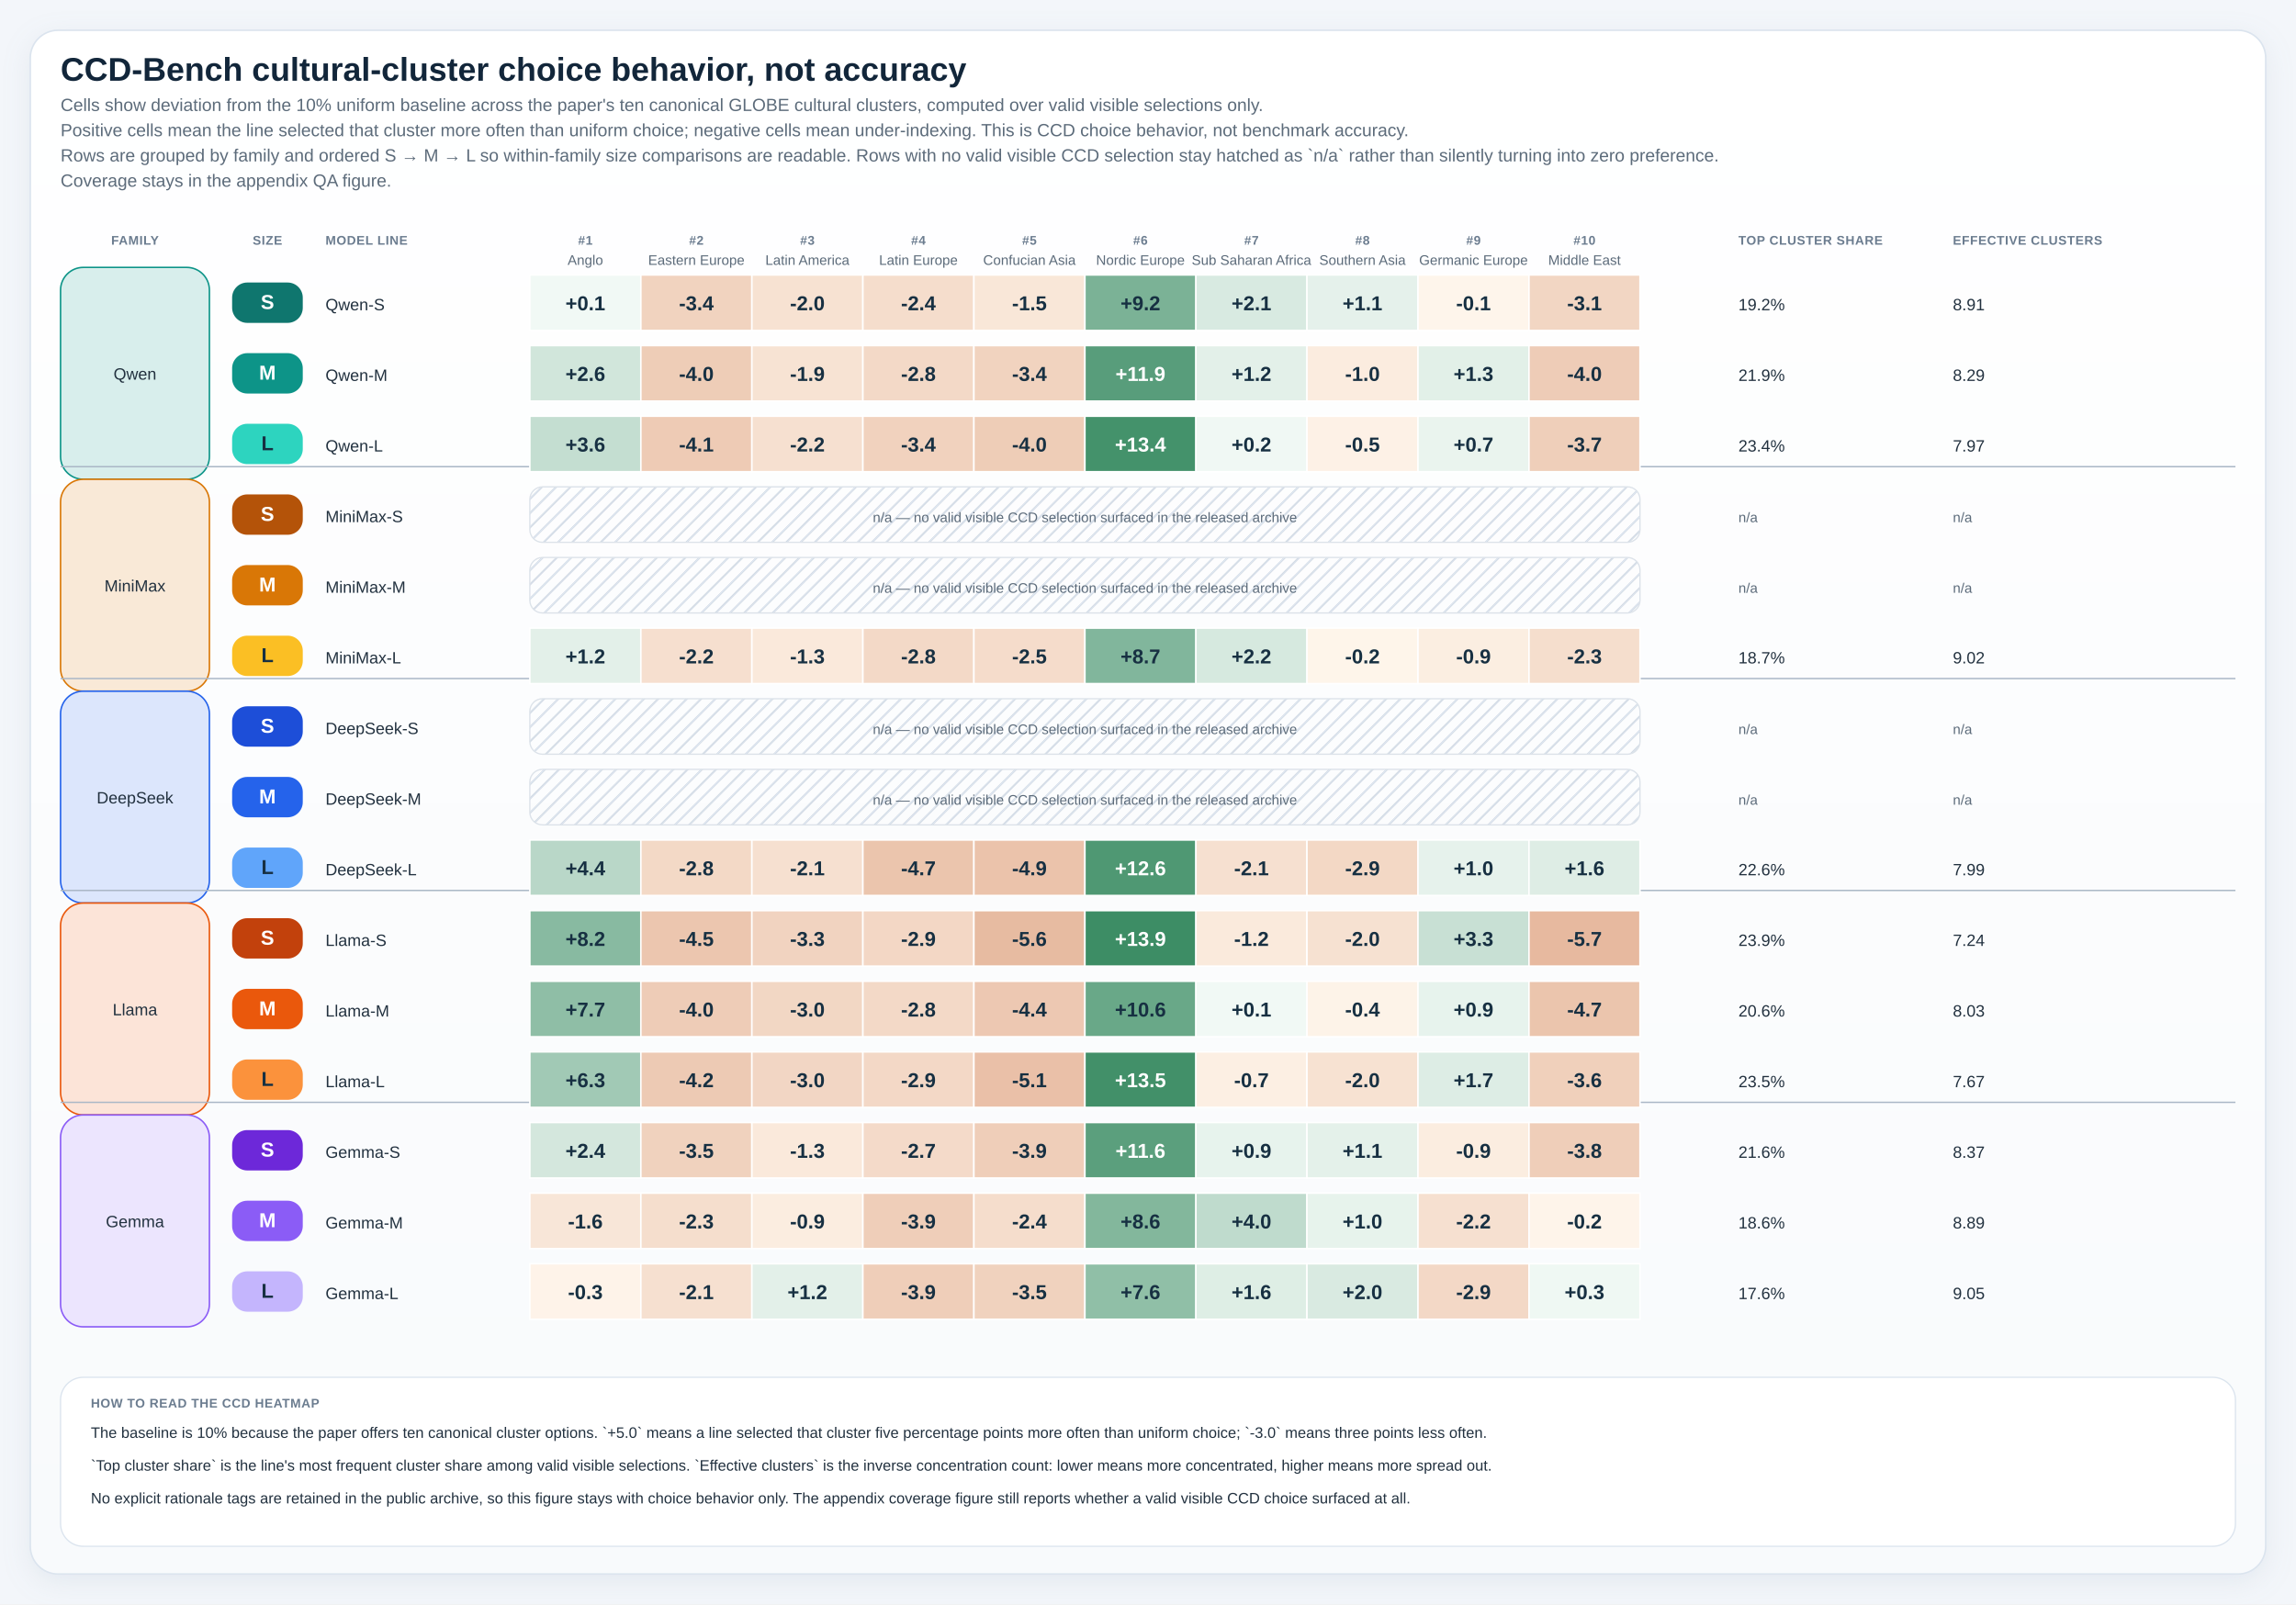
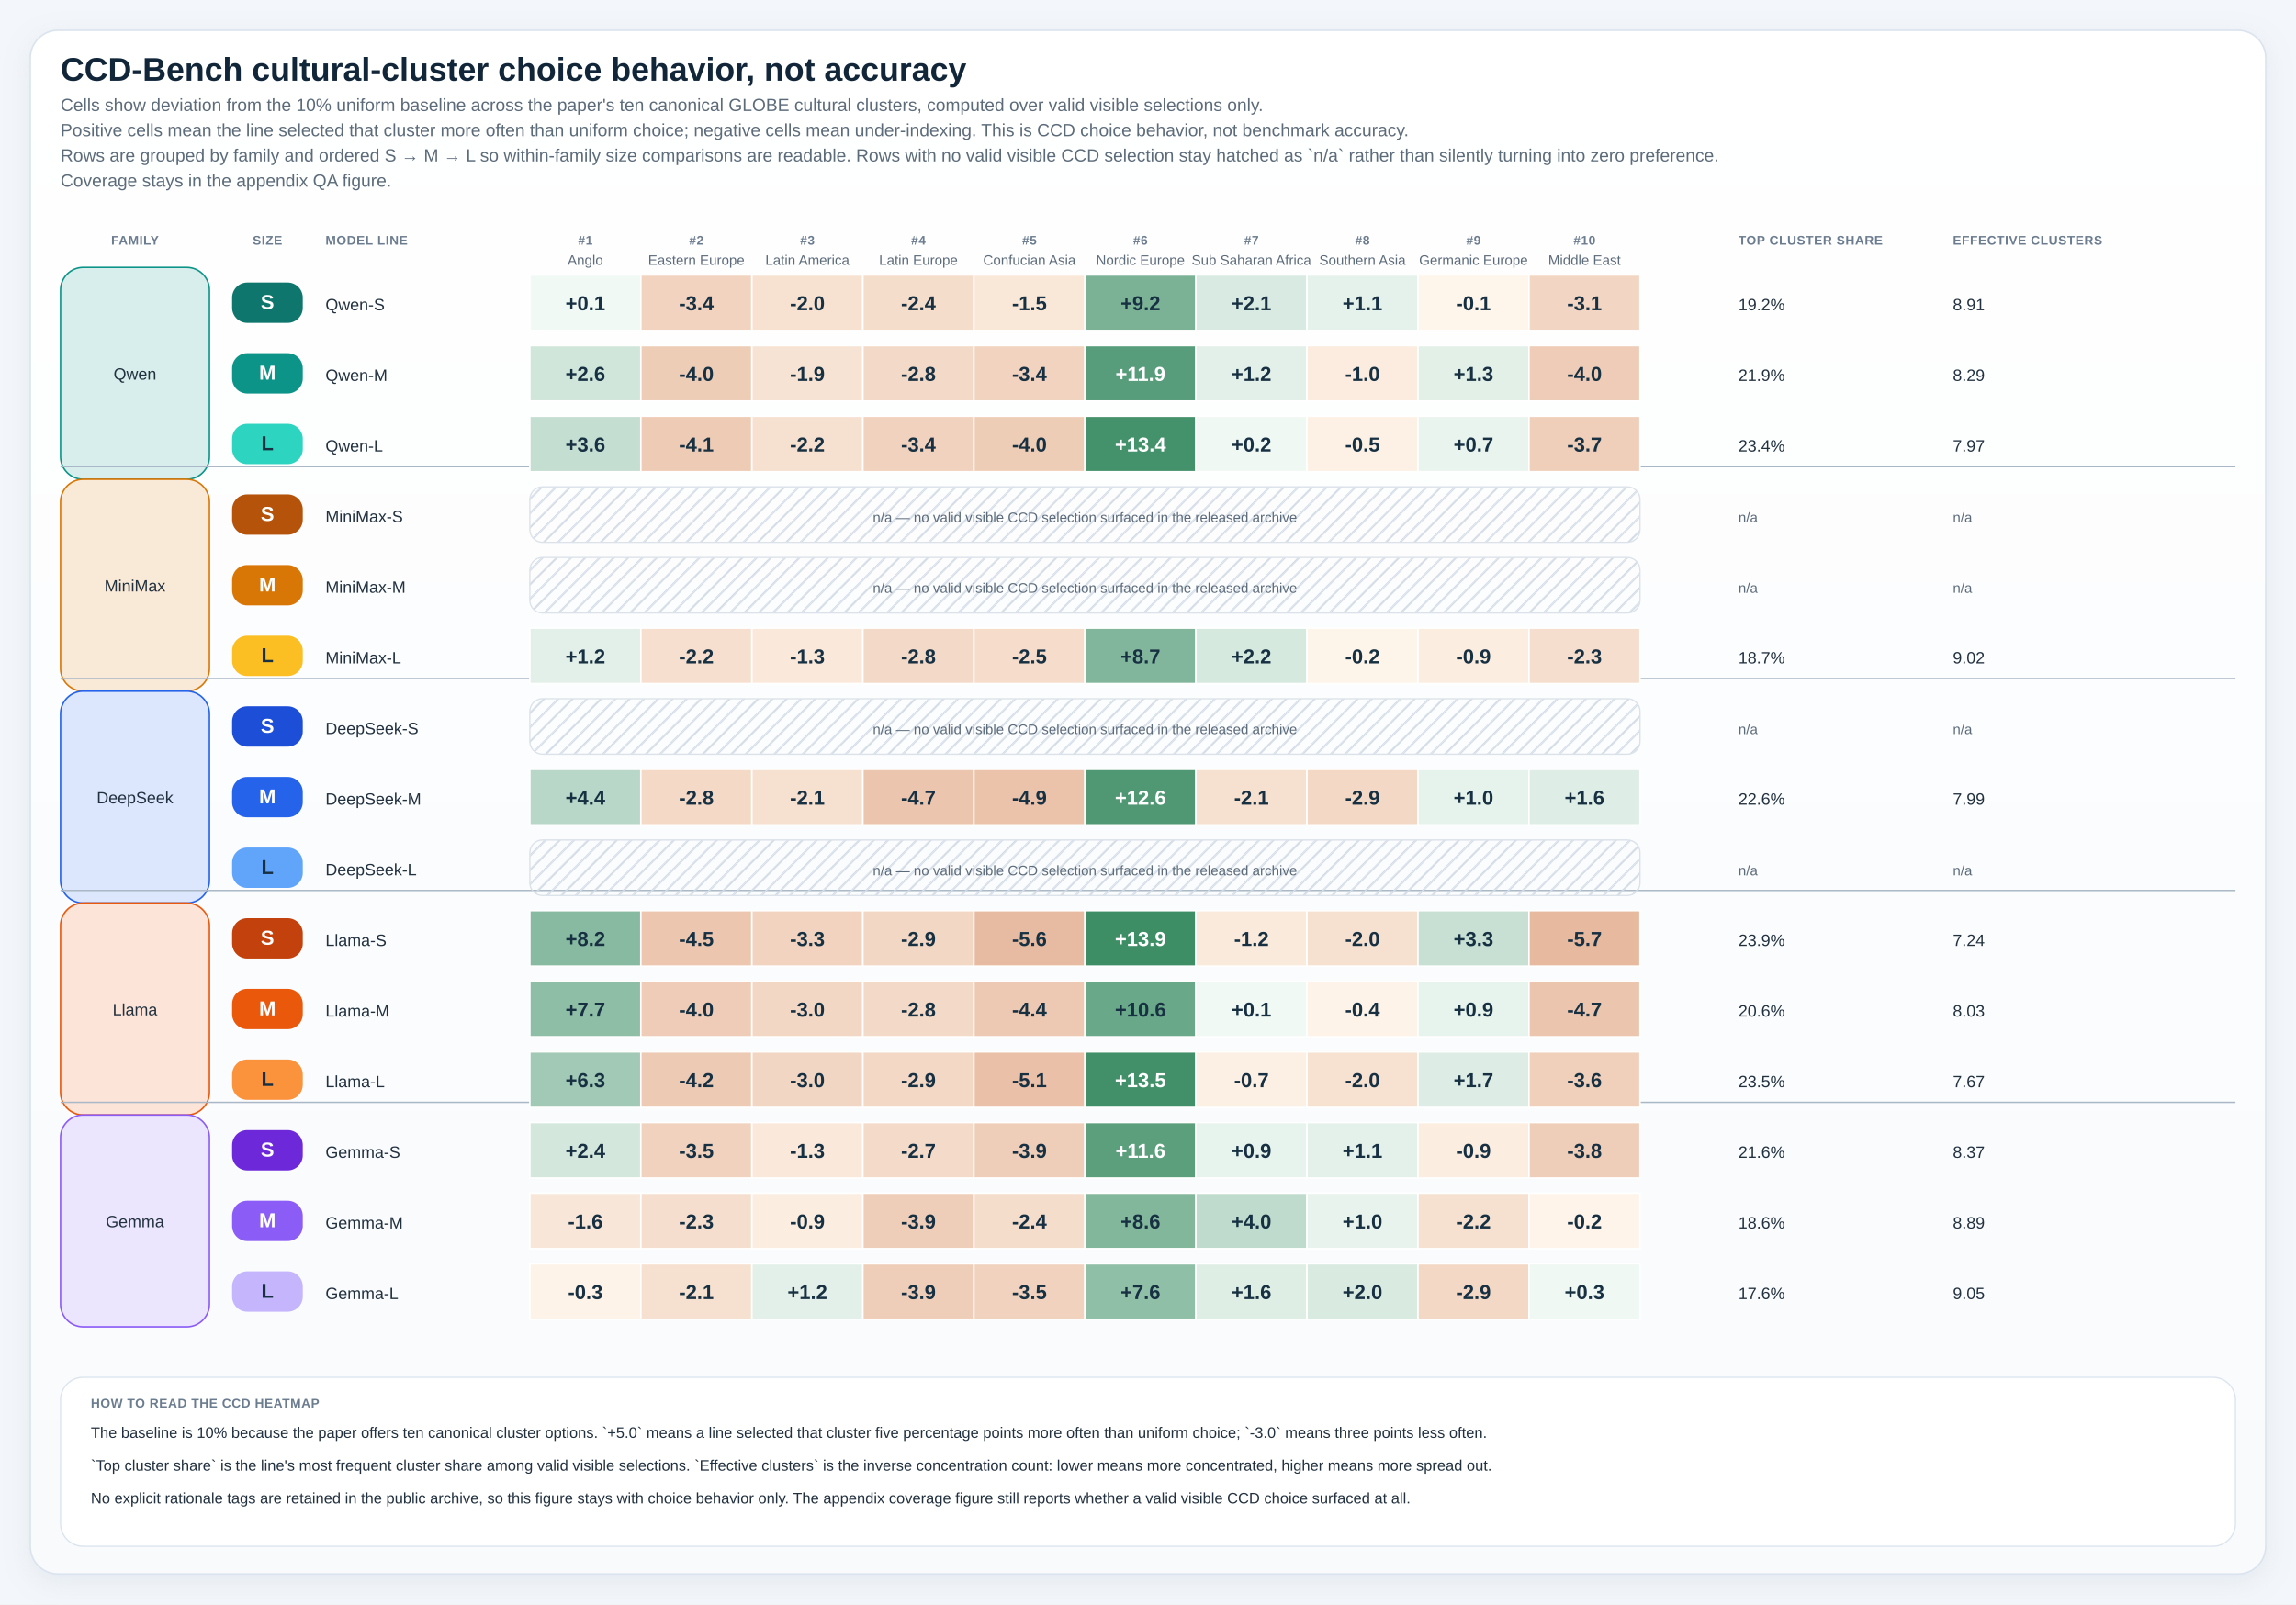
<svg xmlns="http://www.w3.org/2000/svg" viewBox="0 0 1820 1272" role="img" preserveAspectRatio="xMidYMin meet" style="max-width:100%;height:auto">
  <defs>
    <linearGradient id="panelGradient" x1="0" x2="0" y1="0" y2="1">
      <stop offset="0%" stop-color="#ffffff" />
      <stop offset="100%" stop-color="#f8fafc" />
    </linearGradient>
    <pattern id="diagonalHatch" width="8" height="8" patternUnits="userSpaceOnUse" patternTransform="rotate(45)">
      <line x1="0" y1="0" x2="0" y2="8" stroke="#cdd6e1" stroke-width="3" />
    </pattern>
    <filter id="softShadow" x="-20%" y="-20%" width="140%" height="140%">
      <feDropShadow dx="0" dy="6" stdDeviation="10" flood-color="#9fb0c2" flood-opacity="0.18" />
    </filter>
    <style>
.canvas { fill: #f3f6fa; }
.title { font: 700 26px 'IBM Plex Sans', 'Helvetica Neue', Arial, sans-serif; fill: #12263a; }
.subtitle { font: 400 14px 'IBM Plex Sans', 'Helvetica Neue', Arial, sans-serif; fill: #5c6b7a; }
.axis { font: 600 14px 'IBM Plex Sans', 'Helvetica Neue', Arial, sans-serif; fill: #22313f; }
.label { font: 500 13px 'IBM Plex Sans', 'Helvetica Neue', Arial, sans-serif; fill: #22313f; }
.metric { font: 700 20px 'IBM Plex Sans', 'Helvetica Neue', Arial, sans-serif; fill: #12263a; }
.celltext { font: 700 16px 'IBM Plex Sans', 'Helvetica Neue', Arial, sans-serif; fill: #ffffff; }
.celltext-dark { font: 700 16px 'IBM Plex Sans', 'Helvetica Neue', Arial, sans-serif; fill: #173042; }
.cellsub { font: 500 11px 'IBM Plex Sans', 'Helvetica Neue', Arial, sans-serif; fill: rgba(255,255,255,0.88); }
.cellsub-dark { font: 600 11px 'IBM Plex Sans', 'Helvetica Neue', Arial, sans-serif; fill: #385062; }
.body { font: 500 12px 'IBM Plex Sans', 'Helvetica Neue', Arial, sans-serif; fill: #22313f; }
.small { font: 500 11px 'IBM Plex Sans', 'Helvetica Neue', Arial, sans-serif; fill: #5c6b7a; }
.tiny { font: 600 10px 'IBM Plex Sans', 'Helvetica Neue', Arial, sans-serif; fill: #6b7c8f; letter-spacing: 0.04em; }
.grid { fill: #ffffff; stroke: #d7dee6; stroke-width: 1.25; }
.panel { fill: url(#panelGradient); stroke: #dbe4ee; stroke-width: 1.25; filter: url(#softShadow); }
.subpanel { fill: #ffffff; stroke: #e2e8f0; stroke-width: 1; }
.legend-card { fill: #ffffff; stroke: #dbe4ee; stroke-width: 1; }
.guide { stroke: #d7dee6; stroke-width: 1; stroke-dasharray: 4 6; }
.baseline { stroke: #aab7c6; stroke-width: 1.1; }
.muted-cell { fill: #eef2f7; stroke: #d7dee6; stroke-width: 1; }
.muted-bar { fill: #ecf1f6; stroke: #d7dee6; stroke-width: 1; }
.outline { stroke: rgba(255,255,255,0.9); stroke-width: 1; }
</style>
  </defs>
  <rect x="0" y="0" width="1820" height="1272" class="canvas" />
  <rect x="24" y="24" width="1772" height="1224" rx="22" class="panel" />
  <text x="48" y="64" class="title">CCD-Bench cultural-cluster choice behavior, not accuracy</text>
  <text x="48" y="88" class="subtitle">Cells show deviation from the 10% uniform baseline across the paper's ten canonical GLOBE cultural clusters, computed over valid visible selections only.</text>
  <text x="48" y="108" class="subtitle">Positive cells mean the line selected that cluster more often than uniform choice; negative cells mean under-indexing. This is CCD choice behavior, not benchmark accuracy.</text>
  <text x="48" y="128" class="subtitle">Rows are grouped by family and ordered S → M → L so within-family size comparisons are readable. Rows with no valid visible CCD selection stay hatched as `n/a` rather than silently turning into zero preference.</text>
  <text x="48" y="148" class="subtitle">Coverage stays in the appendix QA figure.</text>
  <text x="107.00" y="194" text-anchor="middle" class="tiny">FAMILY</text>
  <text x="212.00" y="194" text-anchor="middle" class="tiny">SIZE</text>
  <text x="258" y="194" class="tiny">MODEL LINE</text>
  <text x="464.00" y="194" text-anchor="middle" class="tiny">#1</text>
  <text x="464.00" y="210" text-anchor="middle" class="small">Anglo</text>
  <text x="552.00" y="194" text-anchor="middle" class="tiny">#2</text>
  <text x="552.00" y="210" text-anchor="middle" class="small">Eastern Europe</text>
  <text x="640.00" y="194" text-anchor="middle" class="tiny">#3</text>
  <text x="640.00" y="210" text-anchor="middle" class="small">Latin America</text>
  <text x="728.00" y="194" text-anchor="middle" class="tiny">#4</text>
  <text x="728.00" y="210" text-anchor="middle" class="small">Latin Europe</text>
  <text x="816.00" y="194" text-anchor="middle" class="tiny">#5</text>
  <text x="816.00" y="210" text-anchor="middle" class="small">Confucian Asia</text>
  <text x="904.00" y="194" text-anchor="middle" class="tiny">#6</text>
  <text x="904.00" y="210" text-anchor="middle" class="small">Nordic Europe</text>
  <text x="992.00" y="194" text-anchor="middle" class="tiny">#7</text>
  <text x="992.00" y="210" text-anchor="middle" class="small">Sub Saharan Africa</text>
  <text x="1080.00" y="194" text-anchor="middle" class="tiny">#8</text>
  <text x="1080.00" y="210" text-anchor="middle" class="small">Southern Asia</text>
  <text x="1168.00" y="194" text-anchor="middle" class="tiny">#9</text>
  <text x="1168.00" y="210" text-anchor="middle" class="small">Germanic Europe</text>
  <text x="1256.00" y="194" text-anchor="middle" class="tiny">#10</text>
  <text x="1256.00" y="210" text-anchor="middle" class="small">Middle East</text>
  <text x="1378" y="194" class="tiny">TOP CLUSTER SHARE</text>
  <text x="1548" y="194" class="tiny">EFFECTIVE CLUSTERS</text>
  <rect x="48" y="212" width="118" height="168" rx="18" fill="#d8eeec" stroke="#0d9488" stroke-width="1.2" />
  <text x="107.00" y="301.00" text-anchor="middle" class="label">Qwen</text>
  <rect x="48" y="380" width="118" height="168" rx="18" fill="#f9e9d7" stroke="#d97706" stroke-width="1.2" />
  <text x="107.00" y="469.00" text-anchor="middle" class="label">MiniMax</text>
  <line x1="48" y1="370.00" x2="1772" y2="370.00" class="baseline" />
  <rect x="48" y="548" width="118" height="168" rx="18" fill="#dce6fc" stroke="#2563eb" stroke-width="1.2" />
  <text x="107.00" y="637.00" text-anchor="middle" class="label">DeepSeek</text>
  <line x1="48" y1="538.00" x2="1772" y2="538.00" class="baseline" />
  <rect x="48" y="716" width="118" height="168" rx="18" fill="#fce4d8" stroke="#ea580c" stroke-width="1.2" />
  <text x="107.00" y="805.00" text-anchor="middle" class="label">Llama</text>
  <line x1="48" y1="706.00" x2="1772" y2="706.00" class="baseline" />
  <rect x="48" y="884" width="118" height="168" rx="18" fill="#ece5fe" stroke="#8b5cf6" stroke-width="1.2" />
  <text x="107.00" y="973.00" text-anchor="middle" class="label">Gemma</text>
  <line x1="48" y1="874.00" x2="1772" y2="874.00" class="baseline" />
  <rect x="184" y="224" width="56" height="32" rx="12" fill="#0f766e" />
  <text x="212.00" y="245.00" text-anchor="middle" class="celltext">S</text>
  <text x="258" y="246.00" class="label">Qwen-S</text>
  <rect x="420" y="218" width="88" height="44" fill="#f1f9f5" stroke="#ffffff" stroke-width="1.2" />
  <text x="464.00" y="246.00" text-anchor="middle" class="celltext-dark">+0.1</text>
  <rect x="508" y="218" width="88" height="44" fill="#f1d3bf" stroke="#ffffff" stroke-width="1.2" />
  <text x="552.00" y="246.00" text-anchor="middle" class="celltext-dark">-3.4</text>
  <rect x="596" y="218" width="88" height="44" fill="#f7e2d2" stroke="#ffffff" stroke-width="1.2" />
  <text x="640.00" y="246.00" text-anchor="middle" class="celltext-dark">-2.0</text>
  <rect x="684" y="218" width="88" height="44" fill="#f5ddcc" stroke="#ffffff" stroke-width="1.2" />
  <text x="728.00" y="246.00" text-anchor="middle" class="celltext-dark">-2.4</text>
  <rect x="772" y="218" width="88" height="44" fill="#f9e7d8" stroke="#ffffff" stroke-width="1.2" />
  <text x="816.00" y="246.00" text-anchor="middle" class="celltext-dark">-1.5</text>
  <rect x="860" y="218" width="88" height="44" fill="#7bb296" stroke="#ffffff" stroke-width="1.2" />
  <text x="904.00" y="246.00" text-anchor="middle" class="celltext-dark">+9.2</text>
  <rect x="948" y="218" width="88" height="44" fill="#d8eae1" stroke="#ffffff" stroke-width="1.2" />
  <text x="992.00" y="246.00" text-anchor="middle" class="celltext-dark">+2.1</text>
  <rect x="1036" y="218" width="88" height="44" fill="#e5f1eb" stroke="#ffffff" stroke-width="1.2" />
  <text x="1080.00" y="246.00" text-anchor="middle" class="celltext-dark">+1.1</text>
  <rect x="1124" y="218" width="88" height="44" fill="#fef5eb" stroke="#ffffff" stroke-width="1.2" />
  <text x="1168.00" y="246.00" text-anchor="middle" class="celltext-dark">-0.1</text>
  <rect x="1212" y="218" width="88" height="44" fill="#f2d6c3" stroke="#ffffff" stroke-width="1.2" />
  <text x="1256.00" y="246.00" text-anchor="middle" class="celltext-dark">-3.1</text>
  <text x="1378" y="246.00" class="label">19.2%</text>
  <text x="1548" y="246.00" class="label">8.91</text>
  <rect x="184" y="280" width="56" height="32" rx="12" fill="#0d9488" />
  <text x="212.00" y="301.00" text-anchor="middle" class="celltext">M</text>
  <text x="258" y="302.00" class="label">Qwen-M</text>
  <rect x="420" y="274" width="88" height="44" fill="#d1e6db" stroke="#ffffff" stroke-width="1.2" />
  <text x="464.00" y="302.00" text-anchor="middle" class="celltext-dark">+2.6</text>
  <rect x="508" y="274" width="88" height="44" fill="#eecdb7" stroke="#ffffff" stroke-width="1.2" />
  <text x="552.00" y="302.00" text-anchor="middle" class="celltext-dark">-4.0</text>
  <rect x="596" y="274" width="88" height="44" fill="#f7e3d3" stroke="#ffffff" stroke-width="1.2" />
  <text x="640.00" y="302.00" text-anchor="middle" class="celltext-dark">-1.9</text>
  <rect x="684" y="274" width="88" height="44" fill="#f3d9c7" stroke="#ffffff" stroke-width="1.2" />
  <text x="728.00" y="302.00" text-anchor="middle" class="celltext-dark">-2.8</text>
  <rect x="772" y="274" width="88" height="44" fill="#f1d3bf" stroke="#ffffff" stroke-width="1.2" />
  <text x="816.00" y="302.00" text-anchor="middle" class="celltext-dark">-3.4</text>
  <rect x="860" y="274" width="88" height="44" fill="#589d7b" stroke="#ffffff" stroke-width="1.2" />
  <text x="904.00" y="302.00" text-anchor="middle" class="celltext">+11.9</text>
  <rect x="948" y="274" width="88" height="44" fill="#e3f0e9" stroke="#ffffff" stroke-width="1.2" />
  <text x="992.00" y="302.00" text-anchor="middle" class="celltext-dark">+1.2</text>
  <rect x="1036" y="274" width="88" height="44" fill="#fbecdf" stroke="#ffffff" stroke-width="1.2" />
  <text x="1080.00" y="302.00" text-anchor="middle" class="celltext-dark">-1.0</text>
  <rect x="1124" y="274" width="88" height="44" fill="#e2f0e8" stroke="#ffffff" stroke-width="1.2" />
  <text x="1168.00" y="302.00" text-anchor="middle" class="celltext-dark">+1.3</text>
  <rect x="1212" y="274" width="88" height="44" fill="#eeccb7" stroke="#ffffff" stroke-width="1.2" />
  <text x="1256.00" y="302.00" text-anchor="middle" class="celltext-dark">-4.0</text>
  <text x="1378" y="302.00" class="label">21.9%</text>
  <text x="1548" y="302.00" class="label">8.29</text>
  <rect x="184" y="336" width="56" height="32" rx="12" fill="#2dd4bf" />
  <text x="212.00" y="357.00" text-anchor="middle" class="celltext-dark">L</text>
  <text x="258" y="358.00" class="label">Qwen-L</text>
  <rect x="420" y="330" width="88" height="44" fill="#c4ded1" stroke="#ffffff" stroke-width="1.2" />
  <text x="464.00" y="358.00" text-anchor="middle" class="celltext-dark">+3.6</text>
  <rect x="508" y="330" width="88" height="44" fill="#eecbb5" stroke="#ffffff" stroke-width="1.2" />
  <text x="552.00" y="358.00" text-anchor="middle" class="celltext-dark">-4.1</text>
  <rect x="596" y="330" width="88" height="44" fill="#f6e0d0" stroke="#ffffff" stroke-width="1.2" />
  <text x="640.00" y="358.00" text-anchor="middle" class="celltext-dark">-2.2</text>
  <rect x="684" y="330" width="88" height="44" fill="#f1d2be" stroke="#ffffff" stroke-width="1.2" />
  <text x="728.00" y="358.00" text-anchor="middle" class="celltext-dark">-3.4</text>
  <rect x="772" y="330" width="88" height="44" fill="#eecdb7" stroke="#ffffff" stroke-width="1.2" />
  <text x="816.00" y="358.00" text-anchor="middle" class="celltext-dark">-4.0</text>
  <rect x="860" y="330" width="88" height="44" fill="#44926b" stroke="#ffffff" stroke-width="1.2" />
  <text x="904.00" y="358.00" text-anchor="middle" class="celltext">+13.4</text>
  <rect x="948" y="330" width="88" height="44" fill="#f0f8f4" stroke="#ffffff" stroke-width="1.2" />
  <text x="992.00" y="358.00" text-anchor="middle" class="celltext-dark">+0.2</text>
  <rect x="1036" y="330" width="88" height="44" fill="#fdf1e6" stroke="#ffffff" stroke-width="1.2" />
  <text x="1080.00" y="358.00" text-anchor="middle" class="celltext-dark">-0.5</text>
  <rect x="1124" y="330" width="88" height="44" fill="#eaf4ee" stroke="#ffffff" stroke-width="1.2" />
  <text x="1168.00" y="358.00" text-anchor="middle" class="celltext-dark">+0.7</text>
  <rect x="1212" y="330" width="88" height="44" fill="#efcfba" stroke="#ffffff" stroke-width="1.2" />
  <text x="1256.00" y="358.00" text-anchor="middle" class="celltext-dark">-3.7</text>
  <text x="1378" y="358.00" class="label">23.4%</text>
  <text x="1548" y="358.00" class="label">7.97</text>
  <rect x="184" y="392" width="56" height="32" rx="12" fill="#b45309" />
  <text x="212.00" y="413.00" text-anchor="middle" class="celltext">S</text>
  <text x="258" y="414.00" class="label">MiniMax-S</text>
  <rect x="420" y="386" width="880" height="44" rx="10" fill="url(#diagonalHatch)" opacity="0.88" stroke="#d7dee6" stroke-width="1" />
  <text x="860.00" y="414.00" text-anchor="middle" class="small">n/a — no valid visible CCD selection surfaced in the released archive</text>
  <text x="1378" y="414.00" class="small">n/a</text>
  <text x="1548" y="414.00" class="small">n/a</text>
  <rect x="184" y="448" width="56" height="32" rx="12" fill="#d97706" />
  <text x="212.00" y="469.00" text-anchor="middle" class="celltext">M</text>
  <text x="258" y="470.00" class="label">MiniMax-M</text>
  <rect x="420" y="442" width="880" height="44" rx="10" fill="url(#diagonalHatch)" opacity="0.88" stroke="#d7dee6" stroke-width="1" />
  <text x="860.00" y="470.00" text-anchor="middle" class="small">n/a — no valid visible CCD selection surfaced in the released archive</text>
  <text x="1378" y="470.00" class="small">n/a</text>
  <text x="1548" y="470.00" class="small">n/a</text>
  <rect x="184" y="504" width="56" height="32" rx="12" fill="#fbbf24" />
  <text x="212.00" y="525.00" text-anchor="middle" class="celltext-dark">L</text>
  <text x="258" y="526.00" class="label">MiniMax-L</text>
  <rect x="420" y="498" width="88" height="44" fill="#e3f0e9" stroke="#ffffff" stroke-width="1.2" />
  <text x="464.00" y="526.00" text-anchor="middle" class="celltext-dark">+1.2</text>
  <rect x="508" y="498" width="88" height="44" fill="#f6dfcf" stroke="#ffffff" stroke-width="1.2" />
  <text x="552.00" y="526.00" text-anchor="middle" class="celltext-dark">-2.2</text>
  <rect x="596" y="498" width="88" height="44" fill="#fae9db" stroke="#ffffff" stroke-width="1.2" />
  <text x="640.00" y="526.00" text-anchor="middle" class="celltext-dark">-1.3</text>
  <rect x="684" y="498" width="88" height="44" fill="#f3d9c7" stroke="#ffffff" stroke-width="1.2" />
  <text x="728.00" y="526.00" text-anchor="middle" class="celltext-dark">-2.8</text>
  <rect x="772" y="498" width="88" height="44" fill="#f5dccb" stroke="#ffffff" stroke-width="1.2" />
  <text x="816.00" y="526.00" text-anchor="middle" class="celltext-dark">-2.5</text>
  <rect x="860" y="498" width="88" height="44" fill="#81b69c" stroke="#ffffff" stroke-width="1.2" />
  <text x="904.00" y="526.00" text-anchor="middle" class="celltext-dark">+8.7</text>
  <rect x="948" y="498" width="88" height="44" fill="#d6e9df" stroke="#ffffff" stroke-width="1.2" />
  <text x="992.00" y="526.00" text-anchor="middle" class="celltext-dark">+2.2</text>
  <rect x="1036" y="498" width="88" height="44" fill="#fef5ea" stroke="#ffffff" stroke-width="1.2" />
  <text x="1080.00" y="526.00" text-anchor="middle" class="celltext-dark">-0.2</text>
  <rect x="1124" y="498" width="88" height="44" fill="#fbeee1" stroke="#ffffff" stroke-width="1.2" />
  <text x="1168.00" y="526.00" text-anchor="middle" class="celltext-dark">-0.9</text>
  <rect x="1212" y="498" width="88" height="44" fill="#f5decd" stroke="#ffffff" stroke-width="1.2" />
  <text x="1256.00" y="526.00" text-anchor="middle" class="celltext-dark">-2.3</text>
  <text x="1378" y="526.00" class="label">18.7%</text>
  <text x="1548" y="526.00" class="label">9.02</text>
  <rect x="184" y="560" width="56" height="32" rx="12" fill="#1d4ed8" />
  <text x="212.00" y="581.00" text-anchor="middle" class="celltext">S</text>
  <text x="258" y="582.00" class="label">DeepSeek-S</text>
  <rect x="420" y="554" width="880" height="44" rx="10" fill="url(#diagonalHatch)" opacity="0.88" stroke="#d7dee6" stroke-width="1" />
  <text x="860.00" y="582.00" text-anchor="middle" class="small">n/a — no valid visible CCD selection surfaced in the released archive</text>
  <text x="1378" y="582.00" class="small">n/a</text>
  <text x="1548" y="582.00" class="small">n/a</text>
  <rect x="184" y="616" width="56" height="32" rx="12" fill="#2563eb" />
  <text x="212.00" y="637.00" text-anchor="middle" class="celltext">M</text>
  <text x="258" y="638.00" class="label">DeepSeek-M</text>
-   <rect x="420" y="610" width="880" height="44" rx="10" fill="url(#diagonalHatch)" opacity="0.88" stroke="#d7dee6" stroke-width="1" />
-   <text x="860.00" y="638.00" text-anchor="middle" class="small">n/a — no valid visible CCD selection surfaced in the released archive</text>
-   <text x="1378" y="638.00" class="small">n/a</text>
-   <text x="1548" y="638.00" class="small">n/a</text>
+   <rect x="420" y="610" width="88" height="44" fill="#b9d7c8" stroke="#ffffff" stroke-width="1.2" />
+   <text x="464.00" y="638.00" text-anchor="middle" class="celltext-dark">+4.4</text>
+   <rect x="508" y="610" width="88" height="44" fill="#f3d9c6" stroke="#ffffff" stroke-width="1.2" />
+   <text x="552.00" y="638.00" text-anchor="middle" class="celltext-dark">-2.8</text>
+   <rect x="596" y="610" width="88" height="44" fill="#f6e0d0" stroke="#ffffff" stroke-width="1.2" />
+   <text x="640.00" y="638.00" text-anchor="middle" class="celltext-dark">-2.1</text>
+   <rect x="684" y="610" width="88" height="44" fill="#ebc5ad" stroke="#ffffff" stroke-width="1.2" />
+   <text x="728.00" y="638.00" text-anchor="middle" class="celltext-dark">-4.7</text>
+   <rect x="772" y="610" width="88" height="44" fill="#ebc3ab" stroke="#ffffff" stroke-width="1.2" />
+   <text x="816.00" y="638.00" text-anchor="middle" class="celltext-dark">-4.9</text>
+   <rect x="860" y="610" width="88" height="44" fill="#4f9873" stroke="#ffffff" stroke-width="1.2" />
+   <text x="904.00" y="638.00" text-anchor="middle" class="celltext">+12.6</text>
+   <rect x="948" y="610" width="88" height="44" fill="#f6e0d0" stroke="#ffffff" stroke-width="1.2" />
+   <text x="992.00" y="638.00" text-anchor="middle" class="celltext-dark">-2.1</text>
+   <rect x="1036" y="610" width="88" height="44" fill="#f3d8c5" stroke="#ffffff" stroke-width="1.2" />
+   <text x="1080.00" y="638.00" text-anchor="middle" class="celltext-dark">-2.9</text>
+   <rect x="1124" y="610" width="88" height="44" fill="#e6f2ec" stroke="#ffffff" stroke-width="1.2" />
+   <text x="1168.00" y="638.00" text-anchor="middle" class="celltext-dark">+1.0</text>
+   <rect x="1212" y="610" width="88" height="44" fill="#deede5" stroke="#ffffff" stroke-width="1.2" />
+   <text x="1256.00" y="638.00" text-anchor="middle" class="celltext-dark">+1.6</text>
+   <text x="1378" y="638.00" class="label">22.6%</text>
+   <text x="1548" y="638.00" class="label">7.99</text>
  <rect x="184" y="672" width="56" height="32" rx="12" fill="#60a5fa" />
  <text x="212.00" y="693.00" text-anchor="middle" class="celltext-dark">L</text>
  <text x="258" y="694.00" class="label">DeepSeek-L</text>
-   <rect x="420" y="666" width="88" height="44" fill="#b9d7c8" stroke="#ffffff" stroke-width="1.2" />
-   <text x="464.00" y="694.00" text-anchor="middle" class="celltext-dark">+4.4</text>
-   <rect x="508" y="666" width="88" height="44" fill="#f3d9c6" stroke="#ffffff" stroke-width="1.2" />
-   <text x="552.00" y="694.00" text-anchor="middle" class="celltext-dark">-2.8</text>
-   <rect x="596" y="666" width="88" height="44" fill="#f6e0d0" stroke="#ffffff" stroke-width="1.2" />
-   <text x="640.00" y="694.00" text-anchor="middle" class="celltext-dark">-2.1</text>
-   <rect x="684" y="666" width="88" height="44" fill="#ebc5ad" stroke="#ffffff" stroke-width="1.2" />
-   <text x="728.00" y="694.00" text-anchor="middle" class="celltext-dark">-4.7</text>
-   <rect x="772" y="666" width="88" height="44" fill="#ebc3ab" stroke="#ffffff" stroke-width="1.2" />
-   <text x="816.00" y="694.00" text-anchor="middle" class="celltext-dark">-4.9</text>
-   <rect x="860" y="666" width="88" height="44" fill="#4f9873" stroke="#ffffff" stroke-width="1.2" />
-   <text x="904.00" y="694.00" text-anchor="middle" class="celltext">+12.6</text>
-   <rect x="948" y="666" width="88" height="44" fill="#f6e0d0" stroke="#ffffff" stroke-width="1.2" />
-   <text x="992.00" y="694.00" text-anchor="middle" class="celltext-dark">-2.1</text>
-   <rect x="1036" y="666" width="88" height="44" fill="#f3d8c5" stroke="#ffffff" stroke-width="1.2" />
-   <text x="1080.00" y="694.00" text-anchor="middle" class="celltext-dark">-2.9</text>
-   <rect x="1124" y="666" width="88" height="44" fill="#e6f2ec" stroke="#ffffff" stroke-width="1.2" />
-   <text x="1168.00" y="694.00" text-anchor="middle" class="celltext-dark">+1.0</text>
-   <rect x="1212" y="666" width="88" height="44" fill="#deede5" stroke="#ffffff" stroke-width="1.2" />
-   <text x="1256.00" y="694.00" text-anchor="middle" class="celltext-dark">+1.6</text>
-   <text x="1378" y="694.00" class="label">22.6%</text>
-   <text x="1548" y="694.00" class="label">7.99</text>
+   <rect x="420" y="666" width="880" height="44" rx="10" fill="url(#diagonalHatch)" opacity="0.88" stroke="#d7dee6" stroke-width="1" />
+   <text x="860.00" y="694.00" text-anchor="middle" class="small">n/a — no valid visible CCD selection surfaced in the released archive</text>
+   <text x="1378" y="694.00" class="small">n/a</text>
+   <text x="1548" y="694.00" class="small">n/a</text>
  <rect x="184" y="728" width="56" height="32" rx="12" fill="#c2410c" />
  <text x="212.00" y="749.00" text-anchor="middle" class="celltext">S</text>
  <text x="258" y="750.00" class="label">Llama-S</text>
  <rect x="420" y="722" width="88" height="44" fill="#88baa1" stroke="#ffffff" stroke-width="1.2" />
  <text x="464.00" y="750.00" text-anchor="middle" class="celltext-dark">+8.2</text>
  <rect x="508" y="722" width="88" height="44" fill="#ecc6af" stroke="#ffffff" stroke-width="1.2" />
  <text x="552.00" y="750.00" text-anchor="middle" class="celltext-dark">-4.5</text>
  <rect x="596" y="722" width="88" height="44" fill="#f1d3c0" stroke="#ffffff" stroke-width="1.2" />
  <text x="640.00" y="750.00" text-anchor="middle" class="celltext-dark">-3.3</text>
  <rect x="684" y="722" width="88" height="44" fill="#f3d7c5" stroke="#ffffff" stroke-width="1.2" />
  <text x="728.00" y="750.00" text-anchor="middle" class="celltext-dark">-2.9</text>
  <rect x="772" y="722" width="88" height="44" fill="#e7bba1" stroke="#ffffff" stroke-width="1.2" />
  <text x="816.00" y="750.00" text-anchor="middle" class="celltext-dark">-5.6</text>
  <rect x="860" y="722" width="88" height="44" fill="#3d8d65" stroke="#ffffff" stroke-width="1.2" />
  <text x="904.00" y="750.00" text-anchor="middle" class="celltext">+13.9</text>
  <rect x="948" y="722" width="88" height="44" fill="#faeadc" stroke="#ffffff" stroke-width="1.2" />
  <text x="992.00" y="750.00" text-anchor="middle" class="celltext-dark">-1.2</text>
  <rect x="1036" y="722" width="88" height="44" fill="#f6e1d1" stroke="#ffffff" stroke-width="1.2" />
  <text x="1080.00" y="750.00" text-anchor="middle" class="celltext-dark">-2.0</text>
  <rect x="1124" y="722" width="88" height="44" fill="#c8e0d4" stroke="#ffffff" stroke-width="1.2" />
  <text x="1168.00" y="750.00" text-anchor="middle" class="celltext-dark">+3.3</text>
  <rect x="1212" y="722" width="88" height="44" fill="#e7b99f" stroke="#ffffff" stroke-width="1.2" />
  <text x="1256.00" y="750.00" text-anchor="middle" class="celltext-dark">-5.7</text>
  <text x="1378" y="750.00" class="label">23.9%</text>
  <text x="1548" y="750.00" class="label">7.24</text>
  <rect x="184" y="784" width="56" height="32" rx="12" fill="#ea580c" />
  <text x="212.00" y="805.00" text-anchor="middle" class="celltext">M</text>
  <text x="258" y="806.00" class="label">Llama-M</text>
  <rect x="420" y="778" width="88" height="44" fill="#8fbea6" stroke="#ffffff" stroke-width="1.2" />
  <text x="464.00" y="806.00" text-anchor="middle" class="celltext-dark">+7.7</text>
  <rect x="508" y="778" width="88" height="44" fill="#eeccb7" stroke="#ffffff" stroke-width="1.2" />
  <text x="552.00" y="806.00" text-anchor="middle" class="celltext-dark">-4.0</text>
  <rect x="596" y="778" width="88" height="44" fill="#f2d7c4" stroke="#ffffff" stroke-width="1.2" />
  <text x="640.00" y="806.00" text-anchor="middle" class="celltext-dark">-3.0</text>
  <rect x="684" y="778" width="88" height="44" fill="#f3d9c7" stroke="#ffffff" stroke-width="1.2" />
  <text x="728.00" y="806.00" text-anchor="middle" class="celltext-dark">-2.8</text>
  <rect x="772" y="778" width="88" height="44" fill="#edc8b2" stroke="#ffffff" stroke-width="1.2" />
  <text x="816.00" y="806.00" text-anchor="middle" class="celltext-dark">-4.4</text>
  <rect x="860" y="778" width="88" height="44" fill="#69a888" stroke="#ffffff" stroke-width="1.2" />
  <text x="904.00" y="806.00" text-anchor="middle" class="celltext-dark">+10.6</text>
  <rect x="948" y="778" width="88" height="44" fill="#f1f9f5" stroke="#ffffff" stroke-width="1.2" />
  <text x="992.00" y="806.00" text-anchor="middle" class="celltext-dark">+0.1</text>
  <rect x="1036" y="778" width="88" height="44" fill="#fdf3e8" stroke="#ffffff" stroke-width="1.2" />
  <text x="1080.00" y="806.00" text-anchor="middle" class="celltext-dark">-0.4</text>
  <rect x="1124" y="778" width="88" height="44" fill="#e7f3ed" stroke="#ffffff" stroke-width="1.2" />
  <text x="1168.00" y="806.00" text-anchor="middle" class="celltext-dark">+0.9</text>
  <rect x="1212" y="778" width="88" height="44" fill="#ebc5ad" stroke="#ffffff" stroke-width="1.2" />
  <text x="1256.00" y="806.00" text-anchor="middle" class="celltext-dark">-4.7</text>
  <text x="1378" y="806.00" class="label">20.6%</text>
  <text x="1548" y="806.00" class="label">8.03</text>
  <rect x="184" y="840" width="56" height="32" rx="12" fill="#fb923c" />
  <text x="212.00" y="861.00" text-anchor="middle" class="celltext-dark">L</text>
  <text x="258" y="862.00" class="label">Llama-L</text>
  <rect x="420" y="834" width="88" height="44" fill="#a1c9b5" stroke="#ffffff" stroke-width="1.2" />
  <text x="464.00" y="862.00" text-anchor="middle" class="celltext-dark">+6.3</text>
  <rect x="508" y="834" width="88" height="44" fill="#edcab4" stroke="#ffffff" stroke-width="1.2" />
  <text x="552.00" y="862.00" text-anchor="middle" class="celltext-dark">-4.2</text>
  <rect x="596" y="834" width="88" height="44" fill="#f2d6c4" stroke="#ffffff" stroke-width="1.2" />
  <text x="640.00" y="862.00" text-anchor="middle" class="celltext-dark">-3.0</text>
  <rect x="684" y="834" width="88" height="44" fill="#f3d8c6" stroke="#ffffff" stroke-width="1.2" />
  <text x="728.00" y="862.00" text-anchor="middle" class="celltext-dark">-2.9</text>
  <rect x="772" y="834" width="88" height="44" fill="#eac0a8" stroke="#ffffff" stroke-width="1.2" />
  <text x="816.00" y="862.00" text-anchor="middle" class="celltext-dark">-5.1</text>
  <rect x="860" y="834" width="88" height="44" fill="#429069" stroke="#ffffff" stroke-width="1.2" />
  <text x="904.00" y="862.00" text-anchor="middle" class="celltext">+13.5</text>
  <rect x="948" y="834" width="88" height="44" fill="#fcefe3" stroke="#ffffff" stroke-width="1.2" />
  <text x="992.00" y="862.00" text-anchor="middle" class="celltext-dark">-0.7</text>
  <rect x="1036" y="834" width="88" height="44" fill="#f7e2d2" stroke="#ffffff" stroke-width="1.2" />
  <text x="1080.00" y="862.00" text-anchor="middle" class="celltext-dark">-2.0</text>
  <rect x="1124" y="834" width="88" height="44" fill="#ddede5" stroke="#ffffff" stroke-width="1.2" />
  <text x="1168.00" y="862.00" text-anchor="middle" class="celltext-dark">+1.7</text>
  <rect x="1212" y="834" width="88" height="44" fill="#f0d0bb" stroke="#ffffff" stroke-width="1.2" />
  <text x="1256.00" y="862.00" text-anchor="middle" class="celltext-dark">-3.6</text>
  <text x="1378" y="862.00" class="label">23.5%</text>
  <text x="1548" y="862.00" class="label">7.67</text>
  <rect x="184" y="896" width="56" height="32" rx="12" fill="#6d28d9" />
  <text x="212.00" y="917.00" text-anchor="middle" class="celltext">S</text>
  <text x="258" y="918.00" class="label">Gemma-S</text>
  <rect x="420" y="890" width="88" height="44" fill="#d4e7dd" stroke="#ffffff" stroke-width="1.2" />
  <text x="464.00" y="918.00" text-anchor="middle" class="celltext-dark">+2.4</text>
  <rect x="508" y="890" width="88" height="44" fill="#f0d2be" stroke="#ffffff" stroke-width="1.2" />
  <text x="552.00" y="918.00" text-anchor="middle" class="celltext-dark">-3.5</text>
  <rect x="596" y="890" width="88" height="44" fill="#fae9db" stroke="#ffffff" stroke-width="1.2" />
  <text x="640.00" y="918.00" text-anchor="middle" class="celltext-dark">-1.3</text>
  <rect x="684" y="890" width="88" height="44" fill="#f4dac9" stroke="#ffffff" stroke-width="1.2" />
  <text x="728.00" y="918.00" text-anchor="middle" class="celltext-dark">-2.7</text>
  <rect x="772" y="890" width="88" height="44" fill="#efceb9" stroke="#ffffff" stroke-width="1.2" />
  <text x="816.00" y="918.00" text-anchor="middle" class="celltext-dark">-3.9</text>
  <rect x="860" y="890" width="88" height="44" fill="#5b9f7d" stroke="#ffffff" stroke-width="1.2" />
  <text x="904.00" y="918.00" text-anchor="middle" class="celltext">+11.6</text>
  <rect x="948" y="890" width="88" height="44" fill="#e7f3ed" stroke="#ffffff" stroke-width="1.2" />
  <text x="992.00" y="918.00" text-anchor="middle" class="celltext-dark">+0.9</text>
  <rect x="1036" y="890" width="88" height="44" fill="#e4f1ea" stroke="#ffffff" stroke-width="1.2" />
  <text x="1080.00" y="918.00" text-anchor="middle" class="celltext-dark">+1.1</text>
  <rect x="1124" y="890" width="88" height="44" fill="#fbede0" stroke="#ffffff" stroke-width="1.2" />
  <text x="1168.00" y="918.00" text-anchor="middle" class="celltext-dark">-0.9</text>
  <rect x="1212" y="890" width="88" height="44" fill="#efceb9" stroke="#ffffff" stroke-width="1.2" />
  <text x="1256.00" y="918.00" text-anchor="middle" class="celltext-dark">-3.8</text>
  <text x="1378" y="918.00" class="label">21.6%</text>
  <text x="1548" y="918.00" class="label">8.37</text>
  <rect x="184" y="952" width="56" height="32" rx="12" fill="#8b5cf6" />
  <text x="212.00" y="973.00" text-anchor="middle" class="celltext">M</text>
  <text x="258" y="974.00" class="label">Gemma-M</text>
  <rect x="420" y="946" width="88" height="44" fill="#f8e6d8" stroke="#ffffff" stroke-width="1.2" />
  <text x="464.00" y="974.00" text-anchor="middle" class="celltext-dark">-1.6</text>
  <rect x="508" y="946" width="88" height="44" fill="#f5decd" stroke="#ffffff" stroke-width="1.2" />
  <text x="552.00" y="974.00" text-anchor="middle" class="celltext-dark">-2.3</text>
  <rect x="596" y="946" width="88" height="44" fill="#fbede0" stroke="#ffffff" stroke-width="1.2" />
  <text x="640.00" y="974.00" text-anchor="middle" class="celltext-dark">-0.9</text>
  <rect x="684" y="946" width="88" height="44" fill="#efceb9" stroke="#ffffff" stroke-width="1.2" />
  <text x="728.00" y="974.00" text-anchor="middle" class="celltext-dark">-3.9</text>
  <rect x="772" y="946" width="88" height="44" fill="#f5ddcc" stroke="#ffffff" stroke-width="1.2" />
  <text x="816.00" y="974.00" text-anchor="middle" class="celltext-dark">-2.4</text>
  <rect x="860" y="946" width="88" height="44" fill="#83b79c" stroke="#ffffff" stroke-width="1.2" />
  <text x="904.00" y="974.00" text-anchor="middle" class="celltext-dark">+8.6</text>
  <rect x="948" y="946" width="88" height="44" fill="#bfdbcd" stroke="#ffffff" stroke-width="1.2" />
  <text x="992.00" y="974.00" text-anchor="middle" class="celltext-dark">+4.0</text>
  <rect x="1036" y="946" width="88" height="44" fill="#e7f3ec" stroke="#ffffff" stroke-width="1.2" />
  <text x="1080.00" y="974.00" text-anchor="middle" class="celltext-dark">+1.0</text>
  <rect x="1124" y="946" width="88" height="44" fill="#f6e0d0" stroke="#ffffff" stroke-width="1.2" />
  <text x="1168.00" y="974.00" text-anchor="middle" class="celltext-dark">-2.2</text>
  <rect x="1212" y="946" width="88" height="44" fill="#fef4ea" stroke="#ffffff" stroke-width="1.2" />
  <text x="1256.00" y="974.00" text-anchor="middle" class="celltext-dark">-0.2</text>
  <text x="1378" y="974.00" class="label">18.6%</text>
  <text x="1548" y="974.00" class="label">8.89</text>
  <rect x="184" y="1008" width="56" height="32" rx="12" fill="#c4b5fd" />
  <text x="212.00" y="1029.00" text-anchor="middle" class="celltext-dark">L</text>
  <text x="258" y="1030.00" class="label">Gemma-L</text>
  <rect x="420" y="1002" width="88" height="44" fill="#fef3e9" stroke="#ffffff" stroke-width="1.2" />
  <text x="464.00" y="1030.00" text-anchor="middle" class="celltext-dark">-0.3</text>
  <rect x="508" y="1002" width="88" height="44" fill="#f6e0d0" stroke="#ffffff" stroke-width="1.2" />
  <text x="552.00" y="1030.00" text-anchor="middle" class="celltext-dark">-2.1</text>
  <rect x="596" y="1002" width="88" height="44" fill="#e3f0e9" stroke="#ffffff" stroke-width="1.2" />
  <text x="640.00" y="1030.00" text-anchor="middle" class="celltext-dark">+1.2</text>
  <rect x="684" y="1002" width="88" height="44" fill="#efceb9" stroke="#ffffff" stroke-width="1.2" />
  <text x="728.00" y="1030.00" text-anchor="middle" class="celltext-dark">-3.9</text>
  <rect x="772" y="1002" width="88" height="44" fill="#f0d2be" stroke="#ffffff" stroke-width="1.2" />
  <text x="816.00" y="1030.00" text-anchor="middle" class="celltext-dark">-3.5</text>
  <rect x="860" y="1002" width="88" height="44" fill="#90bfa7" stroke="#ffffff" stroke-width="1.2" />
  <text x="904.00" y="1030.00" text-anchor="middle" class="celltext-dark">+7.6</text>
  <rect x="948" y="1002" width="88" height="44" fill="#deeee5" stroke="#ffffff" stroke-width="1.2" />
  <text x="992.00" y="1030.00" text-anchor="middle" class="celltext-dark">+1.6</text>
  <rect x="1036" y="1002" width="88" height="44" fill="#d9eae1" stroke="#ffffff" stroke-width="1.2" />
  <text x="1080.00" y="1030.00" text-anchor="middle" class="celltext-dark">+2.0</text>
  <rect x="1124" y="1002" width="88" height="44" fill="#f3d8c6" stroke="#ffffff" stroke-width="1.2" />
  <text x="1168.00" y="1030.00" text-anchor="middle" class="celltext-dark">-2.9</text>
  <rect x="1212" y="1002" width="88" height="44" fill="#eff8f3" stroke="#ffffff" stroke-width="1.2" />
  <text x="1256.00" y="1030.00" text-anchor="middle" class="celltext-dark">+0.3</text>
  <text x="1378" y="1030.00" class="label">17.6%</text>
  <text x="1548" y="1030.00" class="label">9.05</text>
  <rect x="48" y="1092" width="1724" height="134" rx="18" class="legend-card" />
  <text x="72" y="1116" class="tiny">HOW TO READ THE CCD HEATMAP</text>
  <text x="72" y="1140" class="body">The baseline is 10% because the paper offers ten canonical cluster options. `+5.0` means a line selected that cluster five percentage points more often than uniform choice; `-3.0` means three points less often.</text>
  <text x="72" y="1166" class="body">`Top cluster share` is the line's most frequent cluster share among valid visible selections. `Effective clusters` is the inverse concentration count: lower means more concentrated, higher means more spread out.</text>
  <text x="72" y="1192" class="body">No explicit rationale tags are retained in the public archive, so this figure stays with choice behavior only. The appendix coverage figure still reports whether a valid visible CCD choice surfaced at all.</text>
</svg>
